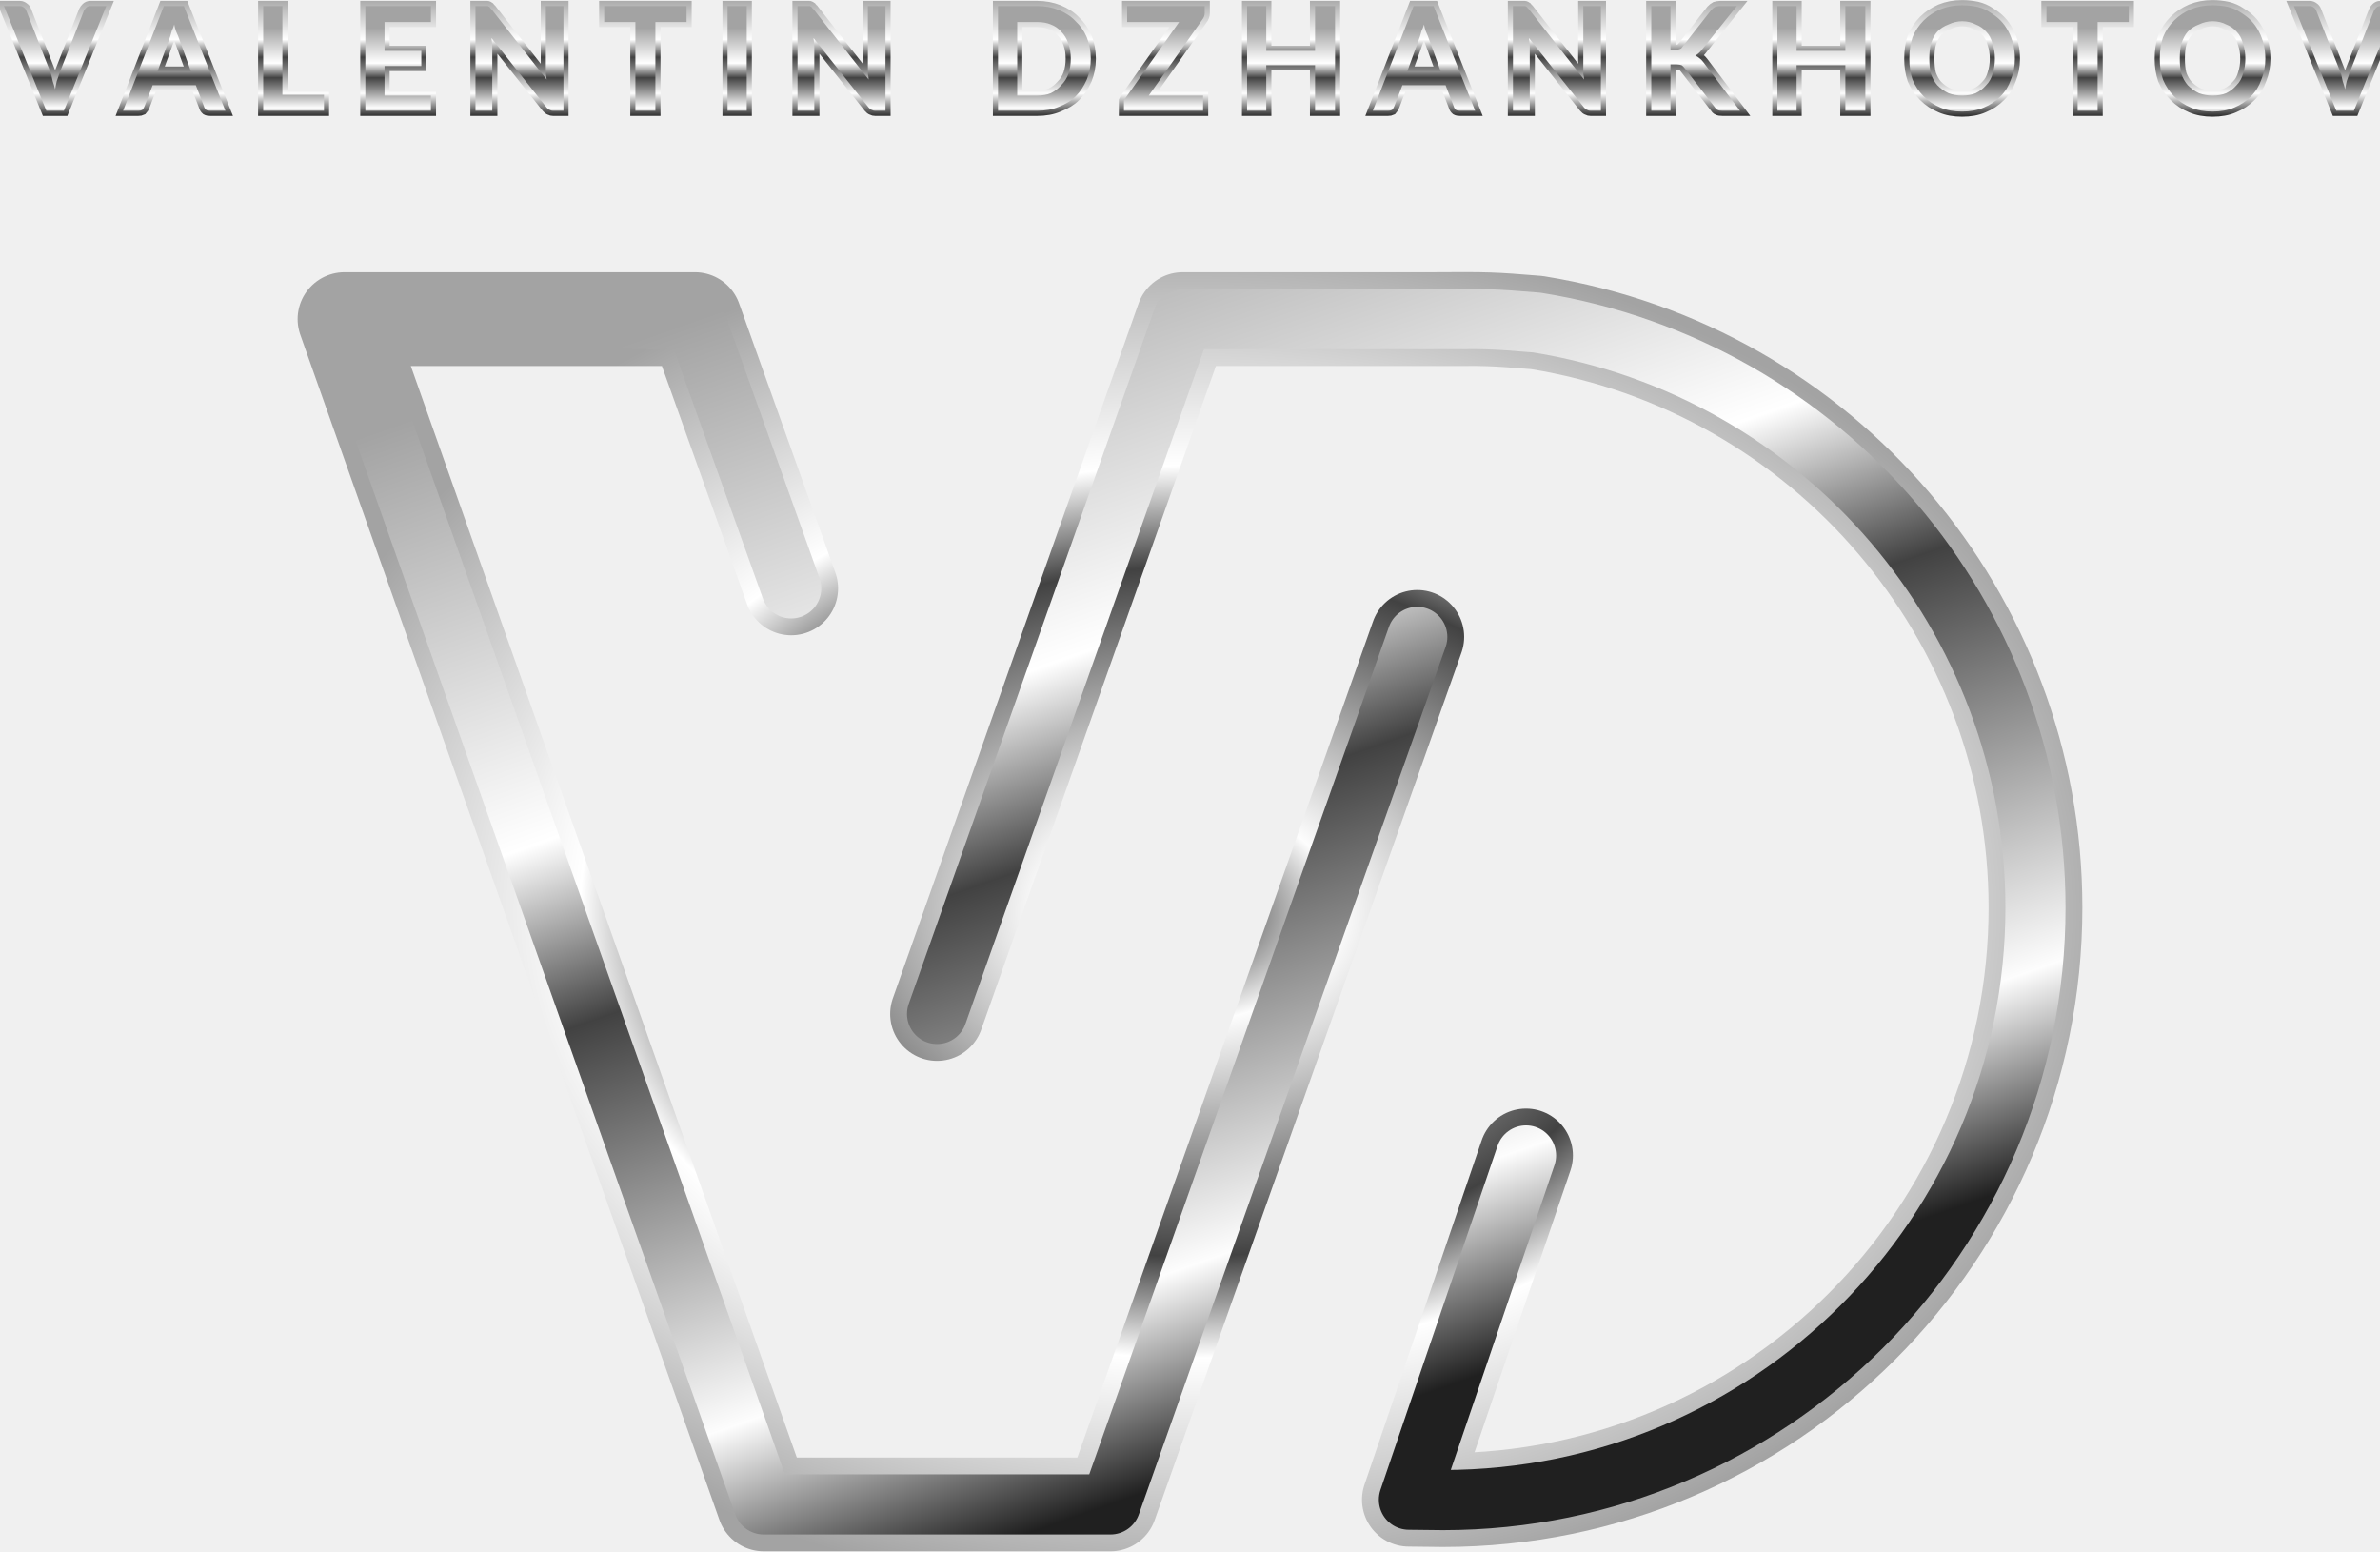
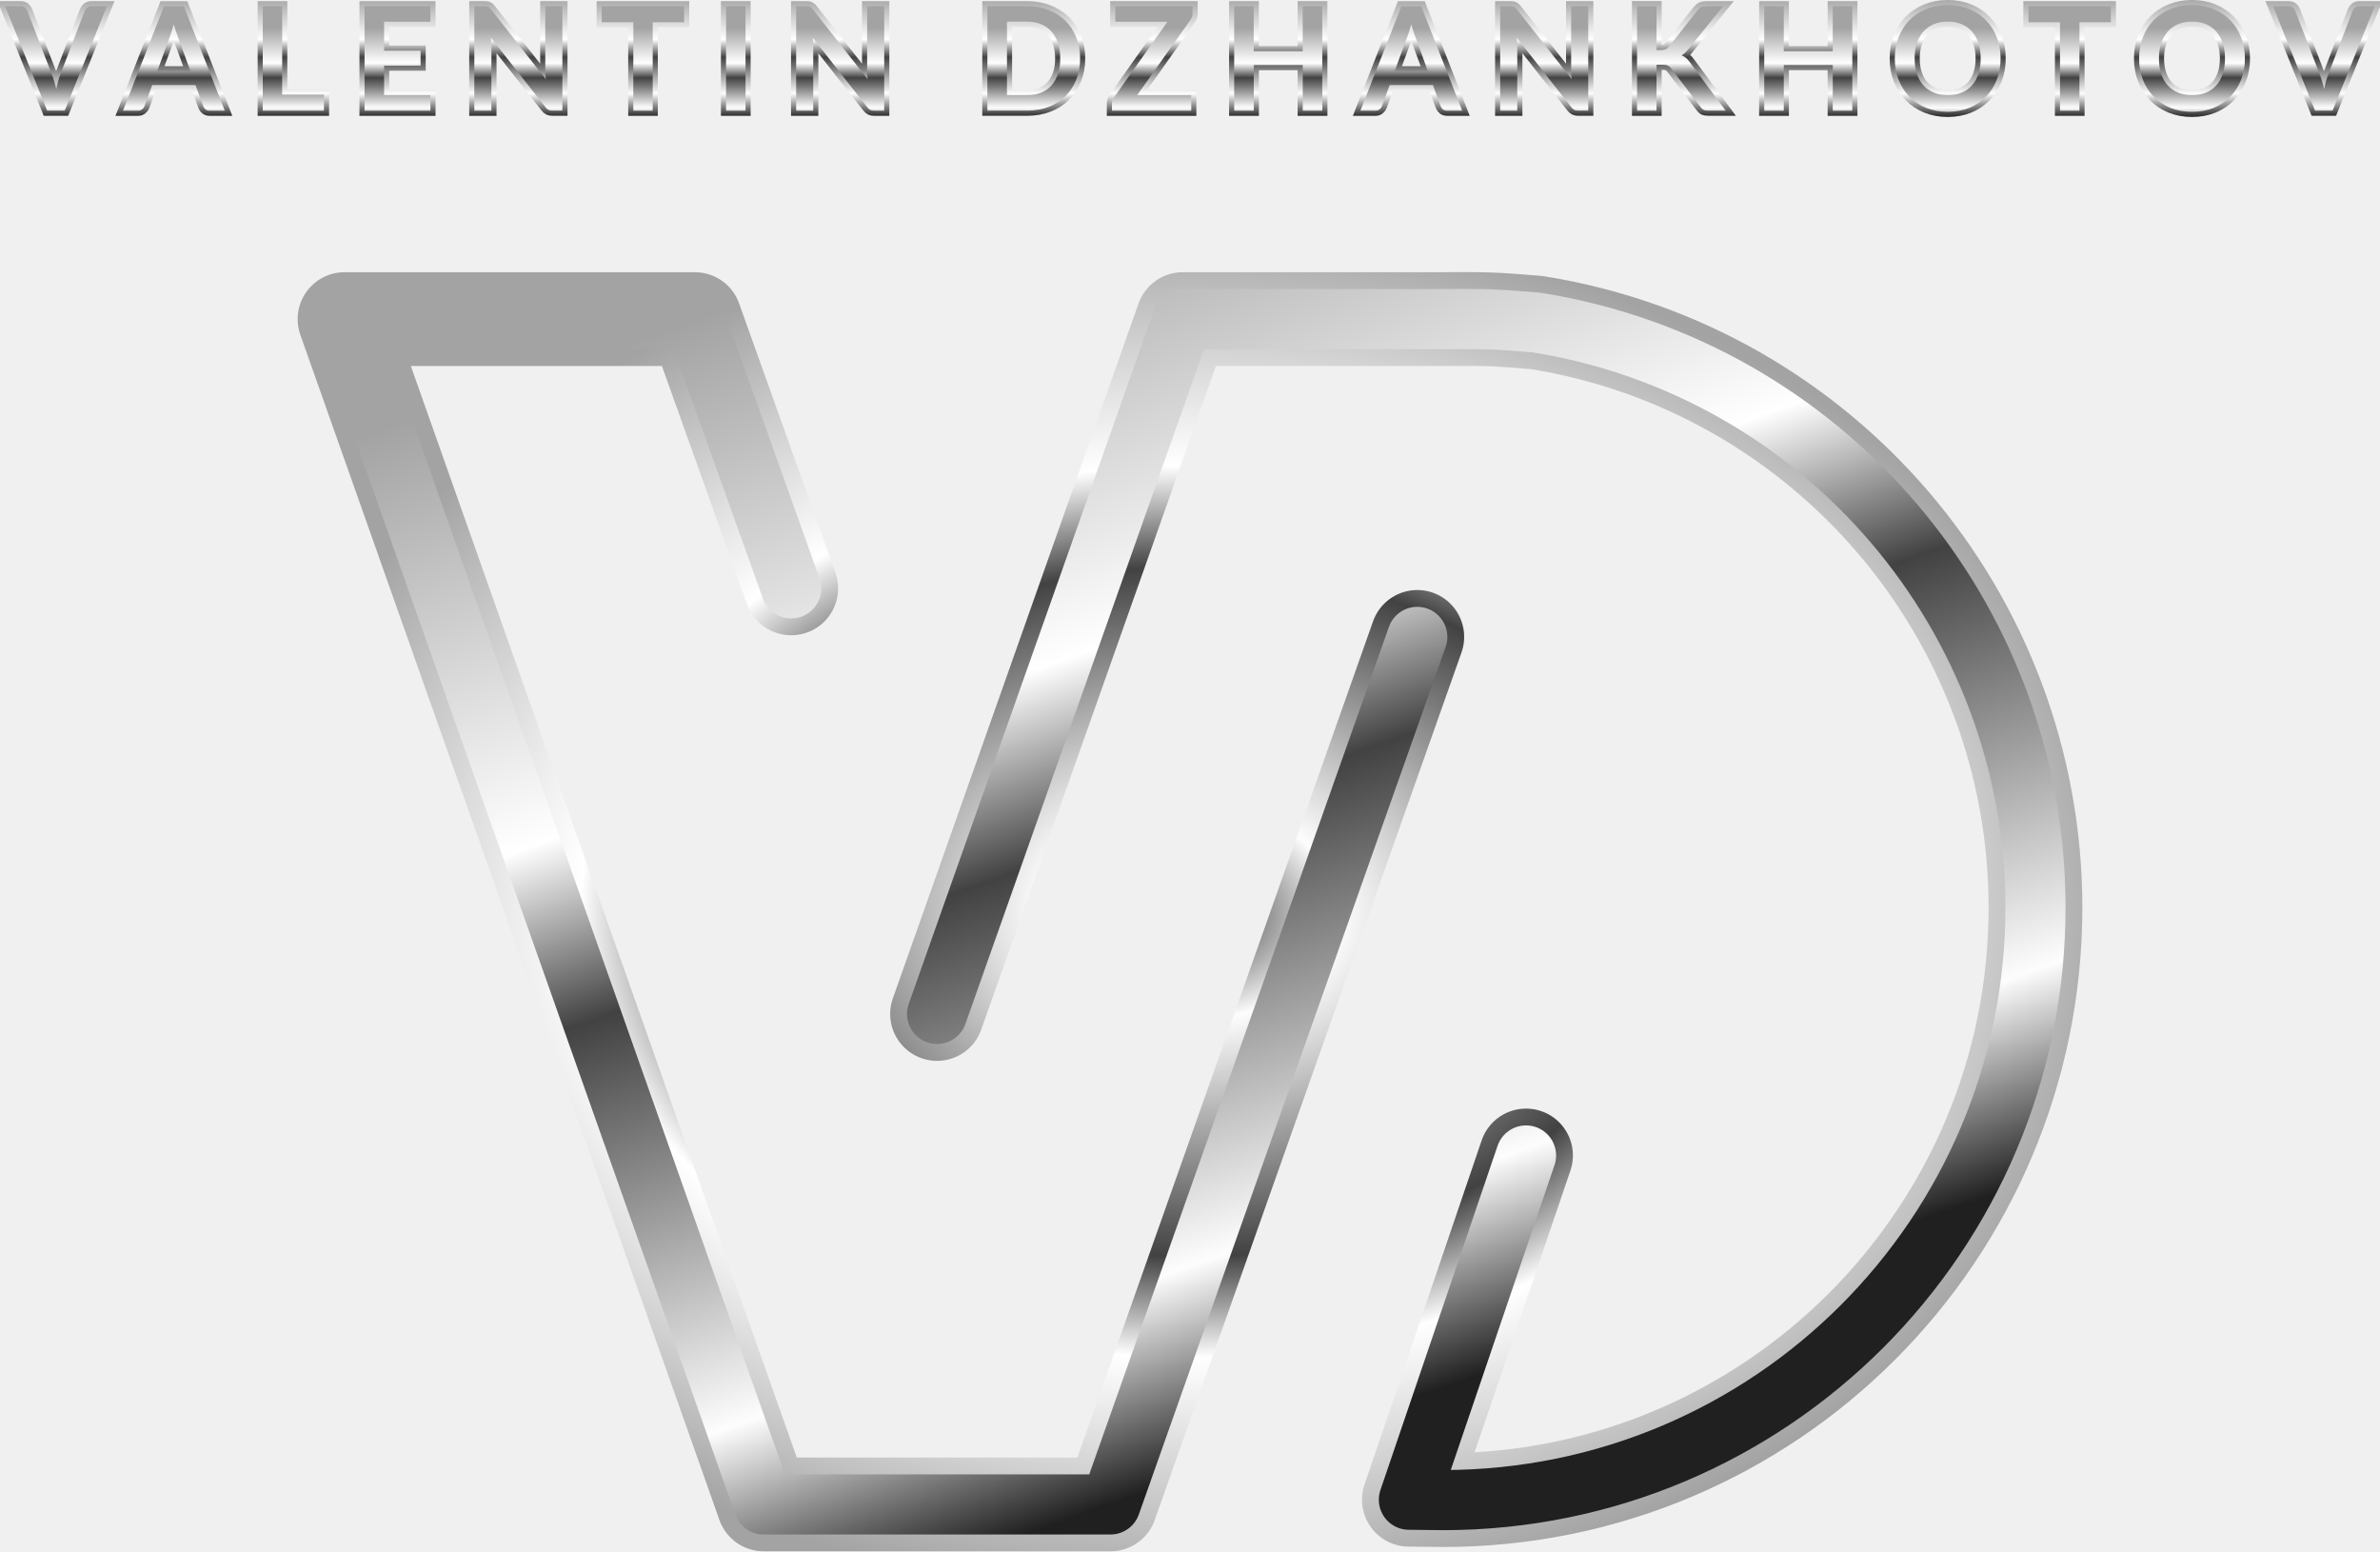
<svg xmlns="http://www.w3.org/2000/svg" xmlns:xlink="http://www.w3.org/1999/xlink" width="154.821mm" height="100.899mm" viewBox="0 0 154.821 100.899" version="1.1" id="svg405">
  <defs id="defs399">
    <radialGradient gradientUnits="userSpaceOnUse" gradientTransform="matrix(1,0,0,0.7316516,0,24.36298)" r="26.412" fy="90.789" fx="105" cy="90.789" cx="105" id="radialGradient1294" xlink:href="#linearGradient1227" />
    <linearGradient id="linearGradient1227">
      <stop id="stop1217" offset="0" style="stop-color:#202020;stop-opacity:1" />
      <stop style="stop-color:#fdfdfd;stop-opacity:1" offset="0.158" id="stop1219" />
      <stop style="stop-color:#424242;stop-opacity:1" offset="0.5" id="stop1221" />
      <stop id="stop1223" offset="0.647" style="stop-color:#ffffff;stop-opacity:1" />
      <stop id="stop1225" offset="1" style="stop-color:#a3a3a3;stop-opacity:1" />
    </linearGradient>
    <clipPath id="clipPath5336" clipPathUnits="userSpaceOnUse">
      <path id="path5338" d="M 0,-8.3923341e-6 H 210 V 118.125 H 0 Z" style="opacity:1;fill:#444444;fill-opacity:1;fill-rule:nonzero;stroke:#ffffff;stroke-width:0.18;stroke-linecap:round;stroke-linejoin:round;stroke-miterlimit:4;stroke-dasharray:none;stroke-dashoffset:0;stroke-opacity:1" />
    </clipPath>
    <linearGradient y2="74.182" x2="91.125" y1="107.397" x1="102.772" gradientUnits="userSpaceOnUse" id="linearGradient1306" xlink:href="#linearGradient1227" />
    <linearGradient y2="4.507" x2="35.271" y1="6.454" x1="35.271" gradientUnits="userSpaceOnUse" id="linearGradient1362" xlink:href="#linearGradient1227" />
    <linearGradient y2="3.897" x2="40.145" y1="6.259" x1="40.145" gradientUnits="userSpaceOnUse" id="linearGradient1364" xlink:href="#linearGradient1338" />
    <linearGradient id="linearGradient1338">
      <stop style="stop-color:#202020;stop-opacity:1" offset="0" id="stop1328" />
      <stop id="stop1330" offset="0.2" style="stop-color:#fdfdfd;stop-opacity:1" />
      <stop id="stop1332" offset="0.5" style="stop-color:#424242;stop-opacity:1" />
      <stop style="stop-color:#ffffff;stop-opacity:1" offset="0.647" id="stop1334" />
      <stop style="stop-color:#a3a3a3;stop-opacity:1" offset="1" id="stop1336" />
    </linearGradient>
    <clipPath id="clipPath5340" clipPathUnits="userSpaceOnUse">
      <path id="path5342" d="M 0,-8.3923341e-6 H 210 V 118.125 H 0 Z" style="opacity:1;fill:#444444;fill-opacity:1;fill-rule:nonzero;stroke:#ffffff;stroke-width:0.18;stroke-linecap:round;stroke-linejoin:round;stroke-miterlimit:4;stroke-dasharray:none;stroke-dashoffset:0;stroke-opacity:1" />
    </clipPath>
    <linearGradient y2="4.507" x2="35.271" y1="6.454" x1="35.271" gradientUnits="userSpaceOnUse" id="linearGradient1340" xlink:href="#linearGradient1338" />
  </defs>
  <g id="layer1" transform="translate(-68.48848,-124.842)">
-     <g transform="matrix(2.419414,0,0,2.419414,-108.4359,87.21453)" id="g990">
-       <path transform="matrix(0.9593351,0,0,0.9593351,4.392221,-47.0343)" clip-path="url(#clipPath5336)" id="path1278" d="M 93.823,81.727 91.125,74.182 H 81.304 L 93.051,107.397 h 9.721 l 8.598,-24.31 m 3.048,14.532 -3.283,9.646 c 0.327,0.004 0.636,0.007 0.954,0.011 9.172,-9e-5 16.607,-7.435 16.607,-16.608 -0.004,-8.153 -5.925,-15.097 -13.975,-16.389 -1.286,-0.106 -1.394,-0.104 -2.782,-0.098 v 0.001 h 0.825 -7.967 L 97.911,93.653" style="opacity:1;fill:none;fill-opacity:1;fill-rule:nonzero;stroke:url(#radialGradient1294);stroke-width:2.628;stroke-linecap:round;stroke-linejoin:round;stroke-miterlimit:4;stroke-dasharray:none;stroke-dashoffset:0;stroke-opacity:1" />
-       <path style="opacity:1;fill:none;fill-opacity:0.642;fill-rule:nonzero;stroke:url(#linearGradient1306);stroke-width:1.685;stroke-linecap:round;stroke-linejoin:round;stroke-miterlimit:4;stroke-dasharray:none;stroke-dashoffset:0;stroke-opacity:1" d="M 93.823,81.727 91.125,74.182 H 81.304 L 93.051,107.397 h 9.721 l 8.598,-24.31 m 3.048,14.532 -3.283,9.646 c 0.327,0.004 0.636,0.007 0.954,0.011 9.172,-9e-5 16.607,-7.435 16.607,-16.608 -0.004,-8.153 -5.925,-15.097 -13.975,-16.389 -1.286,-0.106 -1.394,-0.104 -2.782,-0.098 v 0.001 h 0.825 -7.967 L 97.911,93.653" id="path4972" clip-path="url(#clipPath5336)" transform="matrix(0.9593351,0,0,0.9593351,4.392227,-47.0343)" />
-       <g id="g979" transform="translate(-8.618658,-2.116667)">
+     <g id="g167">
+       <path transform="matrix(2.321029,0,0,2.321029,-97.8093,-26.58093)" clip-path="url(#clipPath5336)" id="path1278" d="M 93.823,81.727 91.125,74.182 H 81.304 L 93.051,107.397 h 9.721 l 8.598,-24.31 m 3.048,14.532 -3.283,9.646 c 0.327,0.004 0.636,0.007 0.954,0.011 9.172,-9e-5 16.607,-7.435 16.607,-16.608 -0.004,-8.153 -5.925,-15.097 -13.975,-16.389 -1.286,-0.106 -1.394,-0.104 -2.782,-0.098 v 0.001 h 0.825 -7.967 L 97.911,93.653" style="opacity:1;fill:none;fill-opacity:1;fill-rule:nonzero;stroke:url(#radialGradient1294);stroke-width:2.628;stroke-linecap:round;stroke-linejoin:round;stroke-miterlimit:4;stroke-dasharray:none;stroke-dashoffset:0;stroke-opacity:1" />
+       <path style="opacity:1;fill:none;fill-opacity:0.642;fill-rule:nonzero;stroke:url(#linearGradient1306);stroke-width:1.685;stroke-linecap:round;stroke-linejoin:round;stroke-miterlimit:4;stroke-dasharray:none;stroke-dashoffset:0;stroke-opacity:1" d="M 93.823,81.727 91.125,74.182 H 81.304 L 93.051,107.397 h 9.721 l 8.598,-24.31 m 3.048,14.532 -3.283,9.646 c 0.327,0.004 0.636,0.007 0.954,0.011 9.172,-9e-5 16.607,-7.435 16.607,-16.608 -0.004,-8.153 -5.925,-15.097 -13.975,-16.389 -1.286,-0.106 -1.394,-0.104 -2.782,-0.098 v 0.001 h 0.825 -7.967 L 97.911,93.653" id="path4972" clip-path="url(#clipPath5336)" transform="matrix(2.321029,0,0,2.321029,-97.80928,-26.58093)" />
+       <g id="g979" transform="matrix(2.419414,0,0,2.419414,-129.288,82.09343)">
        <g transform="matrix(1.37589,0,0,1.37589,-27.98923,-57.52025)" id="g1356">
-           <text clip-path="url(#clipPath5340)" xml:space="preserve" style="font-style:normal;font-weight:normal;font-size:10.583px;line-height:927.1%;font-family:sans-serif;letter-spacing:0px;word-spacing:0px;fill:url(#linearGradient1362);fill-opacity:1;stroke:url(#linearGradient1364);stroke-width:0.2;stroke-linecap:butt;stroke-linejoin:miter;stroke-miterlimit:4;stroke-dasharray:none;stroke-opacity:1" x="15.513" y="6.124" id="text1235" transform="translate(64.33647,50.68703)">
-             <tspan id="tspan1233" x="15.513" y="6.124" style="font-style:normal;font-variant:normal;font-weight:bold;font-stretch:normal;font-size:2.822px;font-family:Lato;-inkscape-font-specification:'Lato Bold';letter-spacing:0.529px;fill:url(#linearGradient1362);fill-opacity:1;stroke:url(#linearGradient1364);stroke-width:0.2;stroke-miterlimit:4;stroke-dasharray:none;stroke-opacity:1">VALENTIN DZHANKHOTOV</tspan>
-           </text>
-           <text transform="translate(64.33647,50.68703)" id="text1326" y="6.124" x="15.513" style="font-style:normal;font-weight:normal;font-size:10.583px;line-height:927.1%;font-family:sans-serif;letter-spacing:0px;word-spacing:0px;fill:url(#linearGradient1340);fill-opacity:1;stroke:none;stroke-width:0.2;stroke-linecap:butt;stroke-linejoin:miter;stroke-miterlimit:4;stroke-dasharray:none;stroke-opacity:1" xml:space="preserve" clip-path="url(#clipPath5340)">
-             <tspan style="font-style:normal;font-variant:normal;font-weight:bold;font-stretch:normal;font-size:2.822px;font-family:Lato;-inkscape-font-specification:'Lato Bold';letter-spacing:0.529px;fill:url(#linearGradient1340);fill-opacity:1;stroke:none;stroke-width:0.2;stroke-miterlimit:4;stroke-dasharray:none;stroke-opacity:1" y="6.124" x="15.513" id="tspan1324">VALENTIN DZHANKHOTOV</tspan>
-           </text>
+           <g id="text1235" style="font-style:normal;font-weight:normal;font-size:10.583px;line-height:927.1%;font-family:sans-serif;letter-spacing:0px;word-spacing:0px;fill:url(#linearGradient1362);fill-opacity:1;stroke:url(#linearGradient1364);stroke-width:0.2;stroke-linecap:butt;stroke-linejoin:miter;stroke-miterlimit:4;stroke-dasharray:none;stroke-opacity:1" clip-path="url(#clipPath5340)" transform="translate(64.33647,50.68703)" aria-label="VALENTIN DZHANKHOTOV">
+             <path id="path45" style="font-style:normal;font-variant:normal;font-weight:bold;font-stretch:normal;font-size:2.822px;font-family:Lato;-inkscape-font-specification:'Lato Bold';letter-spacing:0.529px;fill:url(#linearGradient1362);fill-opacity:1;stroke:url(#linearGradient1364);stroke-width:0.2;stroke-miterlimit:4;stroke-dasharray:none;stroke-opacity:1" d="m 15.519,4.083 h 0.306 q 0.049,0 0.08,0.024 0.031,0.024 0.047,0.062 l 0.48,1.245 q 0.024,0.061 0.045,0.134 0.023,0.072 0.042,0.152 0.032,-0.162 0.08,-0.286 l 0.478,-1.245 q 0.013,-0.032 0.045,-0.059 0.032,-0.027 0.08,-0.027 h 0.306 l -0.824,2.04 h -0.343 z" />
+             <path id="path47" style="font-style:normal;font-variant:normal;font-weight:bold;font-stretch:normal;font-size:2.822px;font-family:Lato;-inkscape-font-specification:'Lato Bold';letter-spacing:0.529px;fill:url(#linearGradient1362);fill-opacity:1;stroke:url(#linearGradient1364);stroke-width:0.2;stroke-miterlimit:4;stroke-dasharray:none;stroke-opacity:1" d="m 19.812,6.124 h -0.294 q -0.049,0 -0.082,-0.024 -0.031,-0.025 -0.045,-0.062 l -0.152,-0.416 h -0.845 l -0.152,0.416 q -0.011,0.032 -0.045,0.059 -0.032,0.027 -0.08,0.027 h -0.295 l 0.802,-2.04 h 0.388 z m -1.321,-0.77 h 0.651 L 18.893,4.675 q -0.017,-0.045 -0.038,-0.106 -0.02,-0.062 -0.04,-0.134 -0.02,0.072 -0.04,0.134 -0.018,0.062 -0.037,0.109 z" />
+             <path id="path49" style="font-style:normal;font-variant:normal;font-weight:bold;font-stretch:normal;font-size:2.822px;font-family:Lato;-inkscape-font-specification:'Lato Bold';letter-spacing:0.529px;fill:url(#linearGradient1362);fill-opacity:1;stroke:url(#linearGradient1364);stroke-width:0.2;stroke-miterlimit:4;stroke-dasharray:none;stroke-opacity:1" d="M 20.933,5.81 H 21.75 V 6.124 H 20.554 V 4.083 h 0.38 z" />
+             <path id="path51" style="font-style:normal;font-variant:normal;font-weight:bold;font-stretch:normal;font-size:2.822px;font-family:Lato;-inkscape-font-specification:'Lato Bold';letter-spacing:0.529px;fill:url(#linearGradient1362);fill-opacity:1;stroke:url(#linearGradient1364);stroke-width:0.2;stroke-miterlimit:4;stroke-dasharray:none;stroke-opacity:1" d="m 23.83,4.083 v 0.302 h -0.905 v 0.566 h 0.713 v 0.292 h -0.713 v 0.577 h 0.905 V 6.124 H 22.543 V 4.083 Z" />
+             <path id="path53" style="font-style:normal;font-variant:normal;font-weight:bold;font-stretch:normal;font-size:2.822px;font-family:Lato;-inkscape-font-specification:'Lato Bold';letter-spacing:0.529px;fill:url(#linearGradient1362);fill-opacity:1;stroke:url(#linearGradient1364);stroke-width:0.2;stroke-miterlimit:4;stroke-dasharray:none;stroke-opacity:1" d="m 24.887,4.083 q 0.025,0 0.042,0.003 0.017,0.001 0.03,0.008 0.014,0.006 0.027,0.018 0.013,0.011 0.028,0.031 l 1.071,1.365 q -0.006,-0.049 -0.009,-0.096 -0.001,-0.048 -0.001,-0.089 V 4.083 h 0.334 v 2.04 h -0.196 q -0.045,0 -0.075,-0.014 -0.03,-0.014 -0.058,-0.051 l -1.067,-1.359 q 0.004,0.045 0.006,0.09 0.003,0.044 0.003,0.08 V 6.124 H 24.688 V 4.083 h 0.199 z" />
+             <path id="path55" style="font-style:normal;font-variant:normal;font-weight:bold;font-stretch:normal;font-size:2.822px;font-family:Lato;-inkscape-font-specification:'Lato Bold';letter-spacing:0.529px;fill:url(#linearGradient1362);fill-opacity:1;stroke:url(#linearGradient1364);stroke-width:0.2;stroke-miterlimit:4;stroke-dasharray:none;stroke-opacity:1" d="M 28.788,4.083 V 4.395 H 28.174 V 6.124 H 27.795 V 4.395 H 27.178 V 4.083 Z" />
+             <path id="path57" style="font-style:normal;font-variant:normal;font-weight:bold;font-stretch:normal;font-size:2.822px;font-family:Lato;-inkscape-font-specification:'Lato Bold';letter-spacing:0.529px;fill:url(#linearGradient1362);fill-opacity:1;stroke:url(#linearGradient1364);stroke-width:0.2;stroke-miterlimit:4;stroke-dasharray:none;stroke-opacity:1" d="m 29.988,6.124 h -0.381 V 4.083 h 0.381 z" />
+             <path id="path59" style="font-style:normal;font-variant:normal;font-weight:bold;font-stretch:normal;font-size:2.822px;font-family:Lato;-inkscape-font-specification:'Lato Bold';letter-spacing:0.529px;fill:url(#linearGradient1362);fill-opacity:1;stroke:url(#linearGradient1364);stroke-width:0.2;stroke-miterlimit:4;stroke-dasharray:none;stroke-opacity:1" d="m 31.176,4.083 q 0.025,0 0.042,0.003 0.017,0.001 0.03,0.008 0.014,0.006 0.027,0.018 0.013,0.011 0.028,0.031 l 1.071,1.365 q -0.006,-0.049 -0.009,-0.096 -0.001,-0.048 -0.001,-0.089 V 4.083 h 0.334 V 6.124 H 32.502 q -0.045,0 -0.075,-0.014 -0.03,-0.014 -0.058,-0.051 l -1.067,-1.359 q 0.004,0.045 0.006,0.09 0.003,0.044 0.003,0.08 V 6.124 H 30.977 V 4.083 h 0.199 z" />
+             <path id="path61" style="font-style:normal;font-variant:normal;font-weight:bold;font-stretch:normal;font-size:2.822px;font-family:Lato;-inkscape-font-specification:'Lato Bold';letter-spacing:0.529px;fill:url(#linearGradient1362);fill-opacity:1;stroke:url(#linearGradient1364);stroke-width:0.2;stroke-miterlimit:4;stroke-dasharray:none;stroke-opacity:1" d="m 36.526,5.103 q 0,0.224 -0.075,0.412 -0.075,0.188 -0.21,0.323 -0.135,0.135 -0.326,0.21 -0.191,0.075 -0.422,0.075 H 34.714 V 4.083 h 0.779 q 0.231,0 0.422,0.076 0.191,0.075 0.326,0.21 0.135,0.134 0.21,0.322 0.075,0.188 0.075,0.412 z m -0.388,0 q 0,-0.168 -0.045,-0.301 -0.045,-0.134 -0.128,-0.226 -0.083,-0.093 -0.203,-0.143 -0.119,-0.049 -0.268,-0.049 h -0.397 v 1.437 h 0.397 q 0.15,0 0.268,-0.049 0.12,-0.049 0.203,-0.141 0.083,-0.093 0.128,-0.226 0.045,-0.134 0.045,-0.302 z" />
+             <path id="path63" style="font-style:normal;font-variant:normal;font-weight:bold;font-stretch:normal;font-size:2.822px;font-family:Lato;-inkscape-font-specification:'Lato Bold';letter-spacing:0.529px;fill:url(#linearGradient1362);fill-opacity:1;stroke:url(#linearGradient1364);stroke-width:0.2;stroke-miterlimit:4;stroke-dasharray:none;stroke-opacity:1" d="m 38.724,4.083 v 0.14 q 0,0.065 -0.037,0.119 l -1.047,1.479 h 1.058 V 6.124 H 37.148 V 5.974 q 0,-0.028 0.01,-0.054 0.01,-0.027 0.025,-0.049 l 1.05,-1.486 H 37.214 V 4.083 Z" />
+             <path id="path65" style="font-style:normal;font-variant:normal;font-weight:bold;font-stretch:normal;font-size:2.822px;font-family:Lato;-inkscape-font-specification:'Lato Bold';letter-spacing:0.529px;fill:url(#linearGradient1362);fill-opacity:1;stroke:url(#linearGradient1364);stroke-width:0.2;stroke-miterlimit:4;stroke-dasharray:none;stroke-opacity:1" d="M 41.259,6.124 H 40.877 V 5.232 H 39.92 V 6.124 H 39.537 V 4.083 h 0.382 v 0.878 h 0.957 V 4.083 h 0.382 z" />
+             <path id="path67" style="font-style:normal;font-variant:normal;font-weight:bold;font-stretch:normal;font-size:2.822px;font-family:Lato;-inkscape-font-specification:'Lato Bold';letter-spacing:0.529px;fill:url(#linearGradient1362);fill-opacity:1;stroke:url(#linearGradient1364);stroke-width:0.2;stroke-miterlimit:4;stroke-dasharray:none;stroke-opacity:1" d="m 43.993,6.124 h -0.294 q -0.049,0 -0.082,-0.024 -0.031,-0.025 -0.045,-0.062 l -0.152,-0.416 h -0.845 l -0.152,0.416 q -0.011,0.032 -0.045,0.059 -0.032,0.027 -0.08,0.027 h -0.295 l 0.802,-2.04 h 0.388 z m -1.321,-0.77 h 0.651 L 43.075,4.675 q -0.017,-0.045 -0.038,-0.106 -0.02,-0.062 -0.04,-0.134 -0.02,0.072 -0.04,0.134 -0.018,0.062 -0.037,0.109 z" />
+             <path id="path69" style="font-style:normal;font-variant:normal;font-weight:bold;font-stretch:normal;font-size:2.822px;font-family:Lato;-inkscape-font-specification:'Lato Bold';letter-spacing:0.529px;fill:url(#linearGradient1362);fill-opacity:1;stroke:url(#linearGradient1364);stroke-width:0.2;stroke-miterlimit:4;stroke-dasharray:none;stroke-opacity:1" d="m 44.934,4.083 q 0.025,0 0.042,0.003 0.017,0.001 0.03,0.008 0.014,0.006 0.027,0.018 0.013,0.011 0.028,0.031 l 1.071,1.365 q -0.006,-0.049 -0.009,-0.096 -0.001,-0.048 -0.001,-0.089 V 4.083 h 0.334 v 2.04 h -0.196 q -0.045,0 -0.075,-0.014 -0.03,-0.014 -0.058,-0.051 l -1.067,-1.359 q 0.004,0.045 0.006,0.09 0.003,0.044 0.003,0.08 V 6.124 H 44.735 V 4.083 h 0.199 z" />
+             <path id="path71" style="font-style:normal;font-variant:normal;font-weight:bold;font-stretch:normal;font-size:2.822px;font-family:Lato;-inkscape-font-specification:'Lato Bold';letter-spacing:0.529px;fill:url(#linearGradient1362);fill-opacity:1;stroke:url(#linearGradient1364);stroke-width:0.2;stroke-miterlimit:4;stroke-dasharray:none;stroke-opacity:1" d="m 47.79,4.938 h 0.089 q 0.054,0 0.089,-0.014 0.035,-0.016 0.061,-0.048 l 0.563,-0.713 q 0.035,-0.045 0.073,-0.062 0.04,-0.018 0.099,-0.018 h 0.327 l -0.687,0.848 q -0.032,0.04 -0.062,0.066 -0.03,0.027 -0.064,0.044 0.047,0.017 0.083,0.048 0.038,0.031 0.073,0.079 l 0.708,0.955 h -0.336 q -0.068,0 -0.102,-0.018 -0.032,-0.02 -0.055,-0.056 L 48.074,5.295 q -0.028,-0.037 -0.064,-0.052 -0.035,-0.017 -0.1,-0.017 H 47.79 V 6.124 H 47.41 V 4.082 h 0.38 z" />
+             <path id="path73" style="font-style:normal;font-variant:normal;font-weight:bold;font-stretch:normal;font-size:2.822px;font-family:Lato;-inkscape-font-specification:'Lato Bold';letter-spacing:0.529px;fill:url(#linearGradient1362);fill-opacity:1;stroke:url(#linearGradient1364);stroke-width:0.2;stroke-miterlimit:4;stroke-dasharray:none;stroke-opacity:1" d="M 51.616,6.124 H 51.234 V 5.232 H 50.277 V 6.124 H 49.895 V 4.083 h 0.382 V 4.961 H 51.234 V 4.083 h 0.382 z" />
+             <path id="path75" style="font-style:normal;font-variant:normal;font-weight:bold;font-stretch:normal;font-size:2.822px;font-family:Lato;-inkscape-font-specification:'Lato Bold';letter-spacing:0.529px;fill:url(#linearGradient1362);fill-opacity:1;stroke:url(#linearGradient1364);stroke-width:0.2;stroke-miterlimit:4;stroke-dasharray:none;stroke-opacity:1" d="m 54.514,5.103 q 0,0.224 -0.075,0.416 -0.075,0.191 -0.21,0.33 -0.135,0.14 -0.326,0.219 -0.191,0.078 -0.422,0.078 -0.231,0 -0.423,-0.078 -0.191,-0.079 -0.327,-0.219 -0.135,-0.14 -0.21,-0.33 -0.075,-0.192 -0.075,-0.416 0,-0.224 0.075,-0.415 0.075,-0.192 0.21,-0.332 0.137,-0.14 0.327,-0.217 0.192,-0.079 0.423,-0.079 0.231,0 0.422,0.079 0.191,0.079 0.326,0.219 0.135,0.138 0.21,0.33 0.075,0.191 0.075,0.415 z m -0.389,0 q 0,-0.168 -0.045,-0.301 -0.044,-0.134 -0.127,-0.227 -0.083,-0.093 -0.203,-0.143 -0.119,-0.049 -0.268,-0.049 -0.15,0 -0.27,0.049 -0.12,0.049 -0.205,0.143 -0.083,0.093 -0.128,0.227 -0.045,0.133 -0.045,0.301 0,0.168 0.045,0.302 0.045,0.133 0.128,0.226 0.085,0.092 0.205,0.141 0.12,0.049 0.27,0.049 0.15,0 0.268,-0.049 0.12,-0.049 0.203,-0.141 0.083,-0.093 0.127,-0.226 0.045,-0.134 0.045,-0.302 z" />
+             <path id="path77" style="font-style:normal;font-variant:normal;font-weight:bold;font-stretch:normal;font-size:2.822px;font-family:Lato;-inkscape-font-specification:'Lato Bold';letter-spacing:0.529px;fill:url(#linearGradient1362);fill-opacity:1;stroke:url(#linearGradient1364);stroke-width:0.2;stroke-miterlimit:4;stroke-dasharray:none;stroke-opacity:1" d="M 56.668,4.083 V 4.395 H 56.055 V 6.124 H 55.675 V 4.395 H 55.058 V 4.083 Z" />
+             <path id="path79" style="font-style:normal;font-variant:normal;font-weight:bold;font-stretch:normal;font-size:2.822px;font-family:Lato;-inkscape-font-specification:'Lato Bold';letter-spacing:0.529px;fill:url(#linearGradient1362);fill-opacity:1;stroke:url(#linearGradient1364);stroke-width:0.2;stroke-miterlimit:4;stroke-dasharray:none;stroke-opacity:1" d="m 59.288,5.103 q 0,0.224 -0.075,0.416 -0.075,0.191 -0.21,0.33 -0.135,0.14 -0.326,0.219 -0.191,0.078 -0.422,0.078 -0.231,0 -0.423,-0.078 -0.191,-0.079 -0.327,-0.219 -0.135,-0.14 -0.21,-0.33 -0.075,-0.192 -0.075,-0.416 0,-0.224 0.075,-0.415 0.075,-0.192 0.21,-0.332 0.137,-0.14 0.327,-0.217 0.192,-0.079 0.423,-0.079 0.231,0 0.422,0.079 0.191,0.079 0.326,0.219 0.135,0.138 0.21,0.33 0.075,0.191 0.075,0.415 z m -0.389,0 q 0,-0.168 -0.045,-0.301 -0.044,-0.134 -0.127,-0.227 -0.083,-0.093 -0.203,-0.143 -0.119,-0.049 -0.268,-0.049 -0.15,0 -0.27,0.049 -0.12,0.049 -0.205,0.143 -0.083,0.093 -0.128,0.227 -0.045,0.133 -0.045,0.301 0,0.168 0.045,0.302 0.045,0.133 0.128,0.226 0.085,0.092 0.205,0.141 0.12,0.049 0.27,0.049 0.15,0 0.268,-0.049 0.12,-0.049 0.203,-0.141 0.083,-0.093 0.127,-0.226 0.045,-0.134 0.045,-0.302 z" />
+             <path id="path81" style="font-style:normal;font-variant:normal;font-weight:bold;font-stretch:normal;font-size:2.822px;font-family:Lato;-inkscape-font-specification:'Lato Bold';letter-spacing:0.529px;fill:url(#linearGradient1362);fill-opacity:1;stroke:url(#linearGradient1364);stroke-width:0.2;stroke-miterlimit:4;stroke-dasharray:none;stroke-opacity:1" d="m 59.837,4.083 h 0.306 q 0.049,0 0.08,0.024 0.031,0.024 0.047,0.062 l 0.48,1.245 q 0.024,0.061 0.045,0.134 0.023,0.072 0.042,0.152 0.032,-0.162 0.08,-0.286 l 0.478,-1.245 q 0.013,-0.032 0.045,-0.059 0.032,-0.027 0.08,-0.027 h 0.306 l -0.824,2.04 h -0.343 z" />
+           </g>
+           <g id="text1326" style="font-style:normal;font-weight:normal;font-size:10.583px;line-height:927.1%;font-family:sans-serif;letter-spacing:0px;word-spacing:0px;fill:url(#linearGradient1340);fill-opacity:1;stroke:none;stroke-width:0.2;stroke-linecap:butt;stroke-linejoin:miter;stroke-miterlimit:4;stroke-dasharray:none;stroke-opacity:1" clip-path="url(#clipPath5340)" transform="translate(64.33647,50.68703)" aria-label="VALENTIN DZHANKHOTOV">
+             <path id="path84" style="font-style:normal;font-variant:normal;font-weight:bold;font-stretch:normal;font-size:2.822px;font-family:Lato;-inkscape-font-specification:'Lato Bold';letter-spacing:0.529px;fill:url(#linearGradient1340);fill-opacity:1;stroke:none;stroke-width:0.2;stroke-miterlimit:4;stroke-dasharray:none;stroke-opacity:1" d="m 15.519,4.083 h 0.306 q 0.049,0 0.08,0.024 0.031,0.024 0.047,0.062 l 0.48,1.245 q 0.024,0.061 0.045,0.134 0.023,0.072 0.042,0.152 0.032,-0.162 0.08,-0.286 l 0.478,-1.245 q 0.013,-0.032 0.045,-0.059 0.032,-0.027 0.08,-0.027 h 0.306 l -0.824,2.04 h -0.343 z" />
+             <path id="path86" style="font-style:normal;font-variant:normal;font-weight:bold;font-stretch:normal;font-size:2.822px;font-family:Lato;-inkscape-font-specification:'Lato Bold';letter-spacing:0.529px;fill:url(#linearGradient1340);fill-opacity:1;stroke:none;stroke-width:0.2;stroke-miterlimit:4;stroke-dasharray:none;stroke-opacity:1" d="m 19.812,6.124 h -0.294 q -0.049,0 -0.082,-0.024 -0.031,-0.025 -0.045,-0.062 l -0.152,-0.416 h -0.845 l -0.152,0.416 q -0.011,0.032 -0.045,0.059 -0.032,0.027 -0.08,0.027 h -0.295 l 0.802,-2.04 h 0.388 z m -1.321,-0.77 h 0.651 L 18.893,4.675 q -0.017,-0.045 -0.038,-0.106 -0.02,-0.062 -0.04,-0.134 -0.02,0.072 -0.04,0.134 -0.018,0.062 -0.037,0.109 z" />
+             <path id="path88" style="font-style:normal;font-variant:normal;font-weight:bold;font-stretch:normal;font-size:2.822px;font-family:Lato;-inkscape-font-specification:'Lato Bold';letter-spacing:0.529px;fill:url(#linearGradient1340);fill-opacity:1;stroke:none;stroke-width:0.2;stroke-miterlimit:4;stroke-dasharray:none;stroke-opacity:1" d="M 20.933,5.81 H 21.75 V 6.124 H 20.554 V 4.083 h 0.38 z" />
+             <path id="path90" style="font-style:normal;font-variant:normal;font-weight:bold;font-stretch:normal;font-size:2.822px;font-family:Lato;-inkscape-font-specification:'Lato Bold';letter-spacing:0.529px;fill:url(#linearGradient1340);fill-opacity:1;stroke:none;stroke-width:0.2;stroke-miterlimit:4;stroke-dasharray:none;stroke-opacity:1" d="m 23.83,4.083 v 0.302 h -0.905 v 0.566 h 0.713 v 0.292 h -0.713 v 0.577 h 0.905 V 6.124 H 22.543 V 4.083 Z" />
+             <path id="path92" style="font-style:normal;font-variant:normal;font-weight:bold;font-stretch:normal;font-size:2.822px;font-family:Lato;-inkscape-font-specification:'Lato Bold';letter-spacing:0.529px;fill:url(#linearGradient1340);fill-opacity:1;stroke:none;stroke-width:0.2;stroke-miterlimit:4;stroke-dasharray:none;stroke-opacity:1" d="m 24.887,4.083 q 0.025,0 0.042,0.003 0.017,0.001 0.03,0.008 0.014,0.006 0.027,0.018 0.013,0.011 0.028,0.031 l 1.071,1.365 q -0.006,-0.049 -0.009,-0.096 -0.001,-0.048 -0.001,-0.089 V 4.083 h 0.334 v 2.04 h -0.196 q -0.045,0 -0.075,-0.014 -0.03,-0.014 -0.058,-0.051 l -1.067,-1.359 q 0.004,0.045 0.006,0.09 0.003,0.044 0.003,0.08 V 6.124 H 24.688 V 4.083 h 0.199 z" />
+             <path id="path94" style="font-style:normal;font-variant:normal;font-weight:bold;font-stretch:normal;font-size:2.822px;font-family:Lato;-inkscape-font-specification:'Lato Bold';letter-spacing:0.529px;fill:url(#linearGradient1340);fill-opacity:1;stroke:none;stroke-width:0.2;stroke-miterlimit:4;stroke-dasharray:none;stroke-opacity:1" d="M 28.788,4.083 V 4.395 H 28.174 V 6.124 H 27.795 V 4.395 H 27.178 V 4.083 Z" />
+             <path id="path96" style="font-style:normal;font-variant:normal;font-weight:bold;font-stretch:normal;font-size:2.822px;font-family:Lato;-inkscape-font-specification:'Lato Bold';letter-spacing:0.529px;fill:url(#linearGradient1340);fill-opacity:1;stroke:none;stroke-width:0.2;stroke-miterlimit:4;stroke-dasharray:none;stroke-opacity:1" d="m 29.988,6.124 h -0.381 V 4.083 h 0.381 z" />
+             <path id="path98" style="font-style:normal;font-variant:normal;font-weight:bold;font-stretch:normal;font-size:2.822px;font-family:Lato;-inkscape-font-specification:'Lato Bold';letter-spacing:0.529px;fill:url(#linearGradient1340);fill-opacity:1;stroke:none;stroke-width:0.2;stroke-miterlimit:4;stroke-dasharray:none;stroke-opacity:1" d="m 31.176,4.083 q 0.025,0 0.042,0.003 0.017,0.001 0.03,0.008 0.014,0.006 0.027,0.018 0.013,0.011 0.028,0.031 l 1.071,1.365 q -0.006,-0.049 -0.009,-0.096 -0.001,-0.048 -0.001,-0.089 V 4.083 h 0.334 V 6.124 H 32.502 q -0.045,0 -0.075,-0.014 -0.03,-0.014 -0.058,-0.051 l -1.067,-1.359 q 0.004,0.045 0.006,0.09 0.003,0.044 0.003,0.08 V 6.124 H 30.977 V 4.083 h 0.199 z" />
+             <path id="path100" style="font-style:normal;font-variant:normal;font-weight:bold;font-stretch:normal;font-size:2.822px;font-family:Lato;-inkscape-font-specification:'Lato Bold';letter-spacing:0.529px;fill:url(#linearGradient1340);fill-opacity:1;stroke:none;stroke-width:0.2;stroke-miterlimit:4;stroke-dasharray:none;stroke-opacity:1" d="m 36.526,5.103 q 0,0.224 -0.075,0.412 -0.075,0.188 -0.21,0.323 -0.135,0.135 -0.326,0.21 -0.191,0.075 -0.422,0.075 H 34.714 V 4.083 h 0.779 q 0.231,0 0.422,0.076 0.191,0.075 0.326,0.21 0.135,0.134 0.21,0.322 0.075,0.188 0.075,0.412 z m -0.388,0 q 0,-0.168 -0.045,-0.301 -0.045,-0.134 -0.128,-0.226 -0.083,-0.093 -0.203,-0.143 -0.119,-0.049 -0.268,-0.049 h -0.397 v 1.437 h 0.397 q 0.15,0 0.268,-0.049 0.12,-0.049 0.203,-0.141 0.083,-0.093 0.128,-0.226 0.045,-0.134 0.045,-0.302 z" />
+             <path id="path102" style="font-style:normal;font-variant:normal;font-weight:bold;font-stretch:normal;font-size:2.822px;font-family:Lato;-inkscape-font-specification:'Lato Bold';letter-spacing:0.529px;fill:url(#linearGradient1340);fill-opacity:1;stroke:none;stroke-width:0.2;stroke-miterlimit:4;stroke-dasharray:none;stroke-opacity:1" d="m 38.724,4.083 v 0.14 q 0,0.065 -0.037,0.119 l -1.047,1.479 h 1.058 V 6.124 H 37.148 V 5.974 q 0,-0.028 0.01,-0.054 0.01,-0.027 0.025,-0.049 l 1.05,-1.486 H 37.214 V 4.083 Z" />
+             <path id="path104" style="font-style:normal;font-variant:normal;font-weight:bold;font-stretch:normal;font-size:2.822px;font-family:Lato;-inkscape-font-specification:'Lato Bold';letter-spacing:0.529px;fill:url(#linearGradient1340);fill-opacity:1;stroke:none;stroke-width:0.2;stroke-miterlimit:4;stroke-dasharray:none;stroke-opacity:1" d="M 41.259,6.124 H 40.877 V 5.232 H 39.92 V 6.124 H 39.537 V 4.083 h 0.382 v 0.878 h 0.957 V 4.083 h 0.382 z" />
+             <path id="path106" style="font-style:normal;font-variant:normal;font-weight:bold;font-stretch:normal;font-size:2.822px;font-family:Lato;-inkscape-font-specification:'Lato Bold';letter-spacing:0.529px;fill:url(#linearGradient1340);fill-opacity:1;stroke:none;stroke-width:0.2;stroke-miterlimit:4;stroke-dasharray:none;stroke-opacity:1" d="m 43.993,6.124 h -0.294 q -0.049,0 -0.082,-0.024 -0.031,-0.025 -0.045,-0.062 l -0.152,-0.416 h -0.845 l -0.152,0.416 q -0.011,0.032 -0.045,0.059 -0.032,0.027 -0.08,0.027 h -0.295 l 0.802,-2.04 h 0.388 z m -1.321,-0.77 h 0.651 L 43.075,4.675 q -0.017,-0.045 -0.038,-0.106 -0.02,-0.062 -0.04,-0.134 -0.02,0.072 -0.04,0.134 -0.018,0.062 -0.037,0.109 z" />
+             <path id="path108" style="font-style:normal;font-variant:normal;font-weight:bold;font-stretch:normal;font-size:2.822px;font-family:Lato;-inkscape-font-specification:'Lato Bold';letter-spacing:0.529px;fill:url(#linearGradient1340);fill-opacity:1;stroke:none;stroke-width:0.2;stroke-miterlimit:4;stroke-dasharray:none;stroke-opacity:1" d="m 44.934,4.083 q 0.025,0 0.042,0.003 0.017,0.001 0.03,0.008 0.014,0.006 0.027,0.018 0.013,0.011 0.028,0.031 l 1.071,1.365 q -0.006,-0.049 -0.009,-0.096 -0.001,-0.048 -0.001,-0.089 V 4.083 h 0.334 v 2.04 h -0.196 q -0.045,0 -0.075,-0.014 -0.03,-0.014 -0.058,-0.051 l -1.067,-1.359 q 0.004,0.045 0.006,0.09 0.003,0.044 0.003,0.08 V 6.124 H 44.735 V 4.083 h 0.199 z" />
+             <path id="path110" style="font-style:normal;font-variant:normal;font-weight:bold;font-stretch:normal;font-size:2.822px;font-family:Lato;-inkscape-font-specification:'Lato Bold';letter-spacing:0.529px;fill:url(#linearGradient1340);fill-opacity:1;stroke:none;stroke-width:0.2;stroke-miterlimit:4;stroke-dasharray:none;stroke-opacity:1" d="m 47.79,4.938 h 0.089 q 0.054,0 0.089,-0.014 0.035,-0.016 0.061,-0.048 l 0.563,-0.713 q 0.035,-0.045 0.073,-0.062 0.04,-0.018 0.099,-0.018 h 0.327 l -0.687,0.848 q -0.032,0.04 -0.062,0.066 -0.03,0.027 -0.064,0.044 0.047,0.017 0.083,0.048 0.038,0.031 0.073,0.079 l 0.708,0.955 h -0.336 q -0.068,0 -0.102,-0.018 -0.032,-0.02 -0.055,-0.056 L 48.074,5.295 q -0.028,-0.037 -0.064,-0.052 -0.035,-0.017 -0.1,-0.017 H 47.79 V 6.124 H 47.41 V 4.082 h 0.38 z" />
+             <path id="path112" style="font-style:normal;font-variant:normal;font-weight:bold;font-stretch:normal;font-size:2.822px;font-family:Lato;-inkscape-font-specification:'Lato Bold';letter-spacing:0.529px;fill:url(#linearGradient1340);fill-opacity:1;stroke:none;stroke-width:0.2;stroke-miterlimit:4;stroke-dasharray:none;stroke-opacity:1" d="M 51.616,6.124 H 51.234 V 5.232 H 50.277 V 6.124 H 49.895 V 4.083 h 0.382 V 4.961 H 51.234 V 4.083 h 0.382 z" />
+             <path id="path114" style="font-style:normal;font-variant:normal;font-weight:bold;font-stretch:normal;font-size:2.822px;font-family:Lato;-inkscape-font-specification:'Lato Bold';letter-spacing:0.529px;fill:url(#linearGradient1340);fill-opacity:1;stroke:none;stroke-width:0.2;stroke-miterlimit:4;stroke-dasharray:none;stroke-opacity:1" d="m 54.514,5.103 q 0,0.224 -0.075,0.416 -0.075,0.191 -0.21,0.33 -0.135,0.14 -0.326,0.219 -0.191,0.078 -0.422,0.078 -0.231,0 -0.423,-0.078 -0.191,-0.079 -0.327,-0.219 -0.135,-0.14 -0.21,-0.33 -0.075,-0.192 -0.075,-0.416 0,-0.224 0.075,-0.415 0.075,-0.192 0.21,-0.332 0.137,-0.14 0.327,-0.217 0.192,-0.079 0.423,-0.079 0.231,0 0.422,0.079 0.191,0.079 0.326,0.219 0.135,0.138 0.21,0.33 0.075,0.191 0.075,0.415 z m -0.389,0 q 0,-0.168 -0.045,-0.301 -0.044,-0.134 -0.127,-0.227 -0.083,-0.093 -0.203,-0.143 -0.119,-0.049 -0.268,-0.049 -0.15,0 -0.27,0.049 -0.12,0.049 -0.205,0.143 -0.083,0.093 -0.128,0.227 -0.045,0.133 -0.045,0.301 0,0.168 0.045,0.302 0.045,0.133 0.128,0.226 0.085,0.092 0.205,0.141 0.12,0.049 0.27,0.049 0.15,0 0.268,-0.049 0.12,-0.049 0.203,-0.141 0.083,-0.093 0.127,-0.226 0.045,-0.134 0.045,-0.302 z" />
+             <path id="path116" style="font-style:normal;font-variant:normal;font-weight:bold;font-stretch:normal;font-size:2.822px;font-family:Lato;-inkscape-font-specification:'Lato Bold';letter-spacing:0.529px;fill:url(#linearGradient1340);fill-opacity:1;stroke:none;stroke-width:0.2;stroke-miterlimit:4;stroke-dasharray:none;stroke-opacity:1" d="M 56.668,4.083 V 4.395 H 56.055 V 6.124 H 55.675 V 4.395 H 55.058 V 4.083 Z" />
+             <path id="path118" style="font-style:normal;font-variant:normal;font-weight:bold;font-stretch:normal;font-size:2.822px;font-family:Lato;-inkscape-font-specification:'Lato Bold';letter-spacing:0.529px;fill:url(#linearGradient1340);fill-opacity:1;stroke:none;stroke-width:0.2;stroke-miterlimit:4;stroke-dasharray:none;stroke-opacity:1" d="m 59.288,5.103 q 0,0.224 -0.075,0.416 -0.075,0.191 -0.21,0.33 -0.135,0.14 -0.326,0.219 -0.191,0.078 -0.422,0.078 -0.231,0 -0.423,-0.078 -0.191,-0.079 -0.327,-0.219 -0.135,-0.14 -0.21,-0.33 -0.075,-0.192 -0.075,-0.416 0,-0.224 0.075,-0.415 0.075,-0.192 0.21,-0.332 0.137,-0.14 0.327,-0.217 0.192,-0.079 0.423,-0.079 0.231,0 0.422,0.079 0.191,0.079 0.326,0.219 0.135,0.138 0.21,0.33 0.075,0.191 0.075,0.415 z m -0.389,0 q 0,-0.168 -0.045,-0.301 -0.044,-0.134 -0.127,-0.227 -0.083,-0.093 -0.203,-0.143 -0.119,-0.049 -0.268,-0.049 -0.15,0 -0.27,0.049 -0.12,0.049 -0.205,0.143 -0.083,0.093 -0.128,0.227 -0.045,0.133 -0.045,0.301 0,0.168 0.045,0.302 0.045,0.133 0.128,0.226 0.085,0.092 0.205,0.141 0.12,0.049 0.27,0.049 0.15,0 0.268,-0.049 0.12,-0.049 0.203,-0.141 0.083,-0.093 0.127,-0.226 0.045,-0.134 0.045,-0.302 z" />
+             <path id="path120" style="font-style:normal;font-variant:normal;font-weight:bold;font-stretch:normal;font-size:2.822px;font-family:Lato;-inkscape-font-specification:'Lato Bold';letter-spacing:0.529px;fill:url(#linearGradient1340);fill-opacity:1;stroke:none;stroke-width:0.2;stroke-miterlimit:4;stroke-dasharray:none;stroke-opacity:1" d="m 59.837,4.083 h 0.306 q 0.049,0 0.08,0.024 0.031,0.024 0.047,0.062 l 0.48,1.245 q 0.024,0.061 0.045,0.134 0.023,0.072 0.042,0.152 0.032,-0.162 0.08,-0.286 l 0.478,-1.245 q 0.013,-0.032 0.045,-0.059 0.032,-0.027 0.08,-0.027 h 0.306 l -0.824,2.04 h -0.343 z" />
+           </g>
        </g>
      </g>
    </g>
  </g>
</svg>
